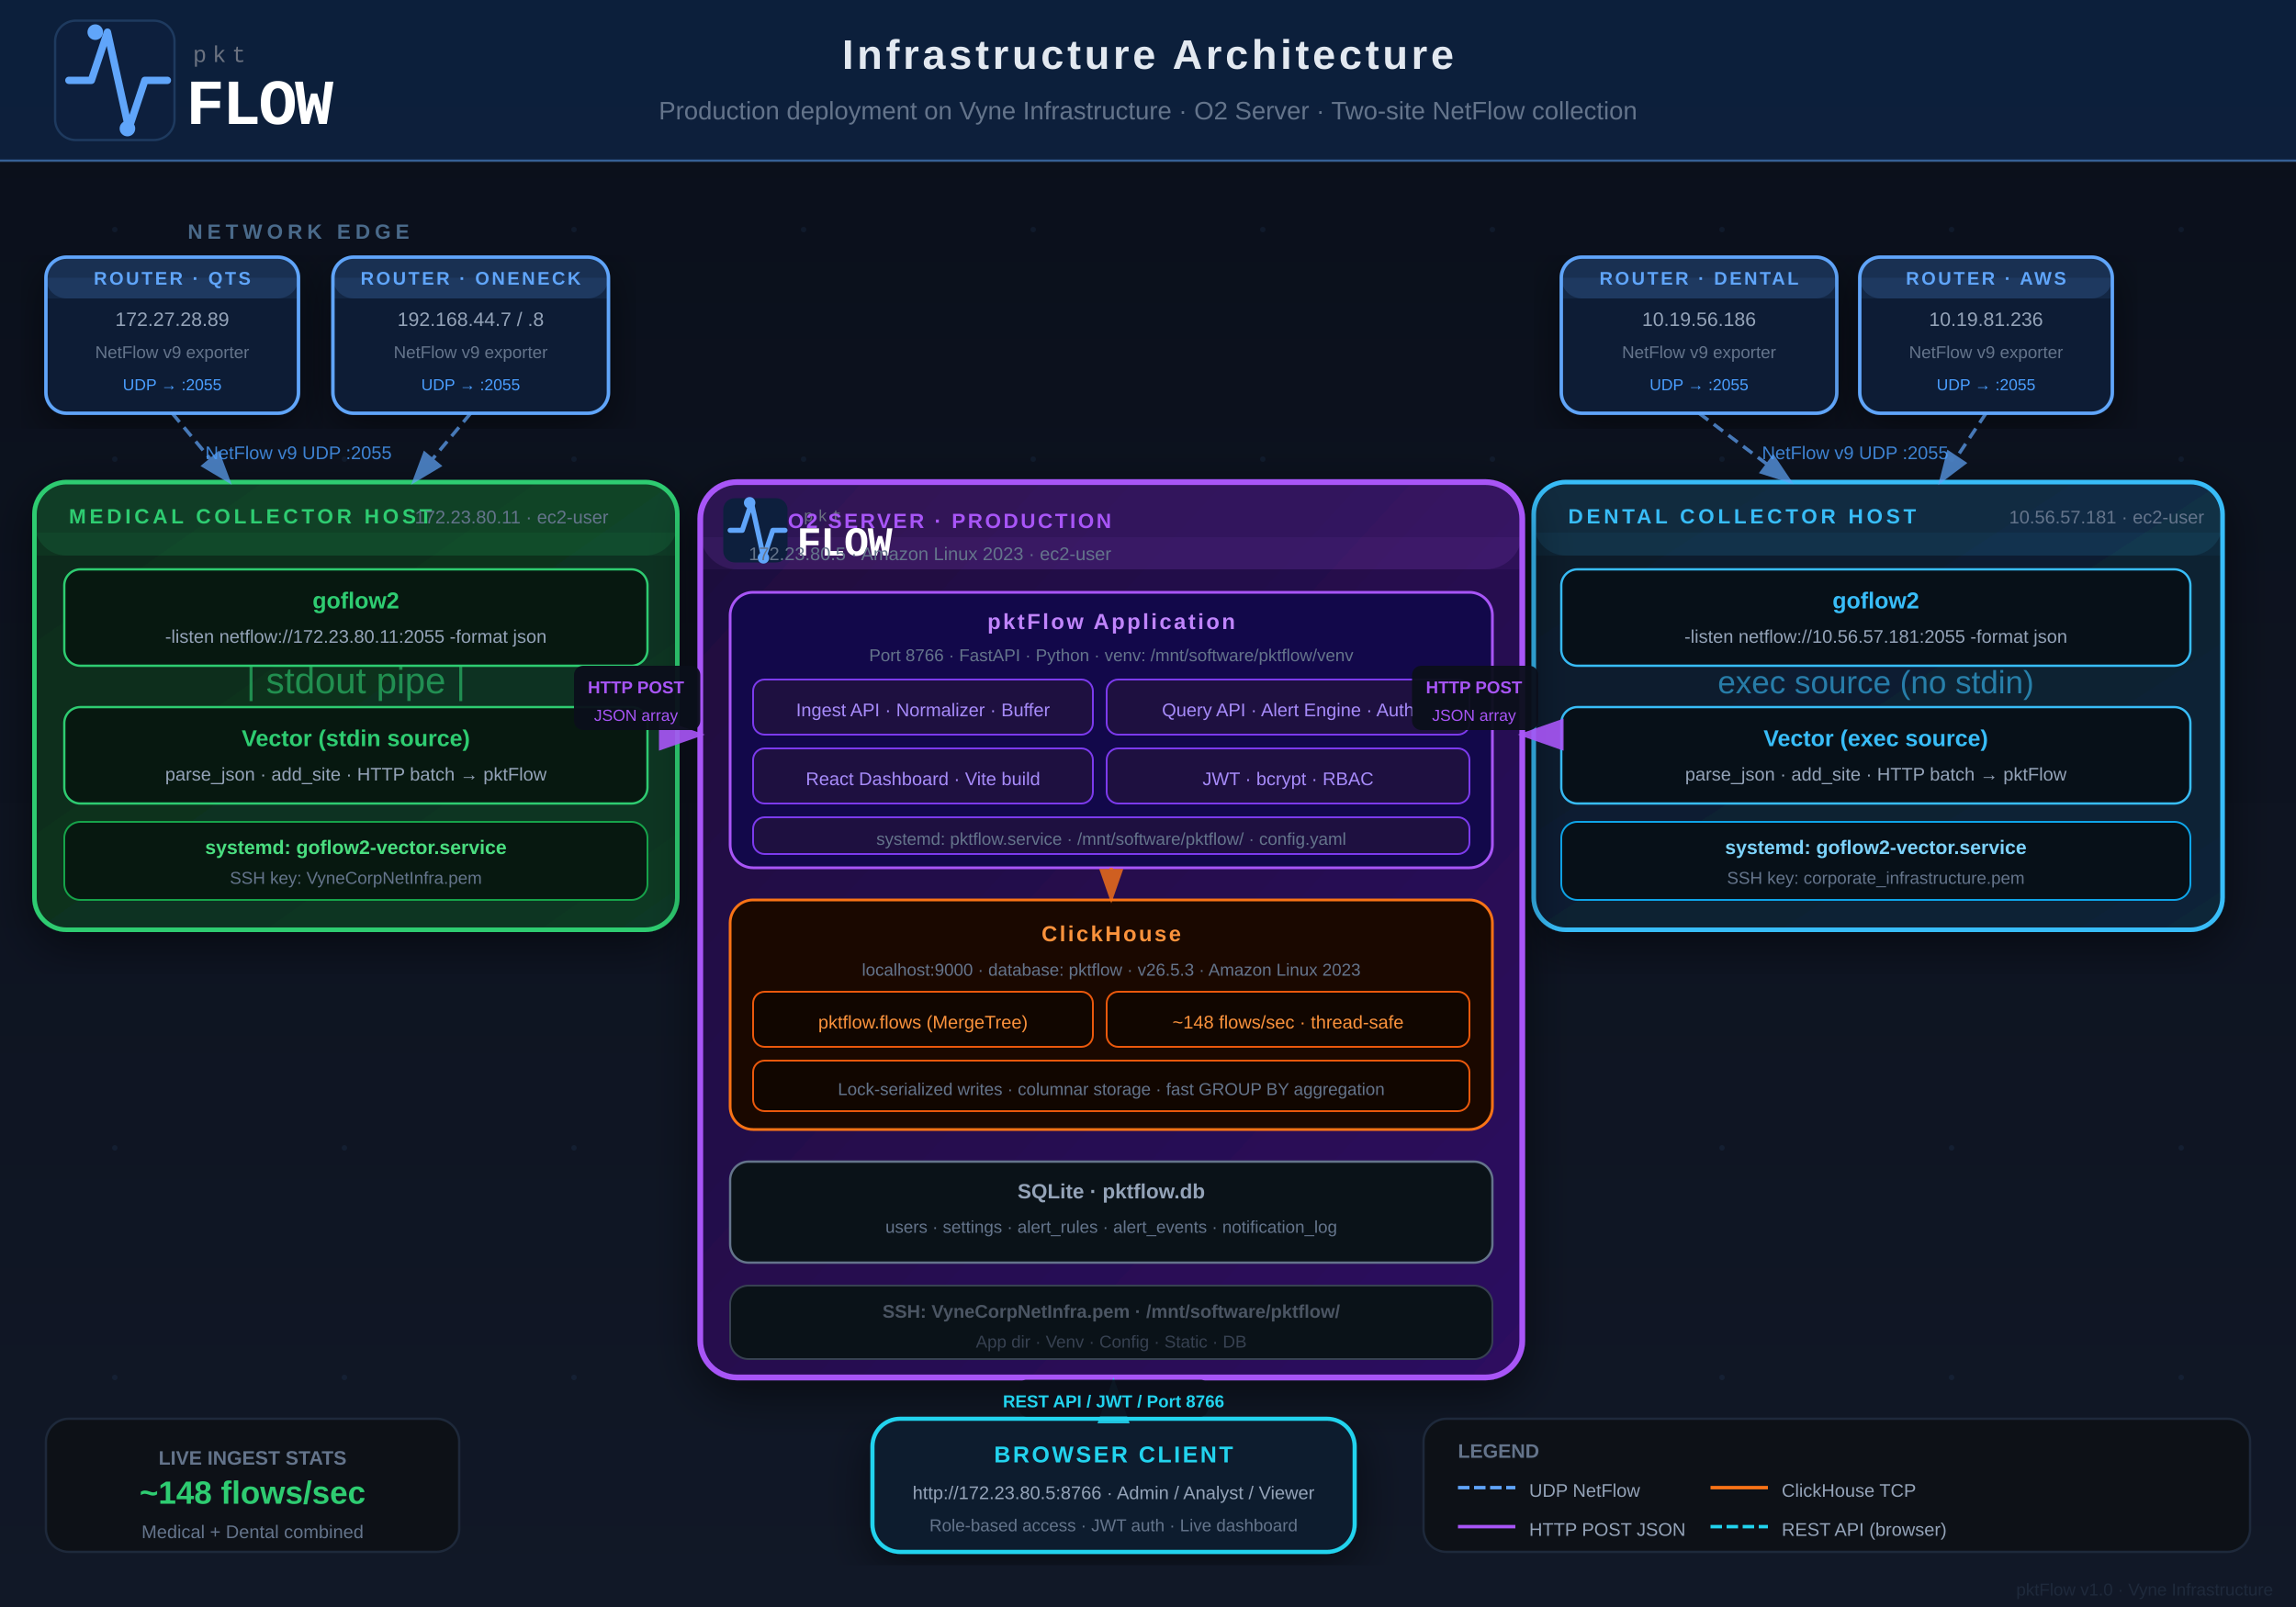
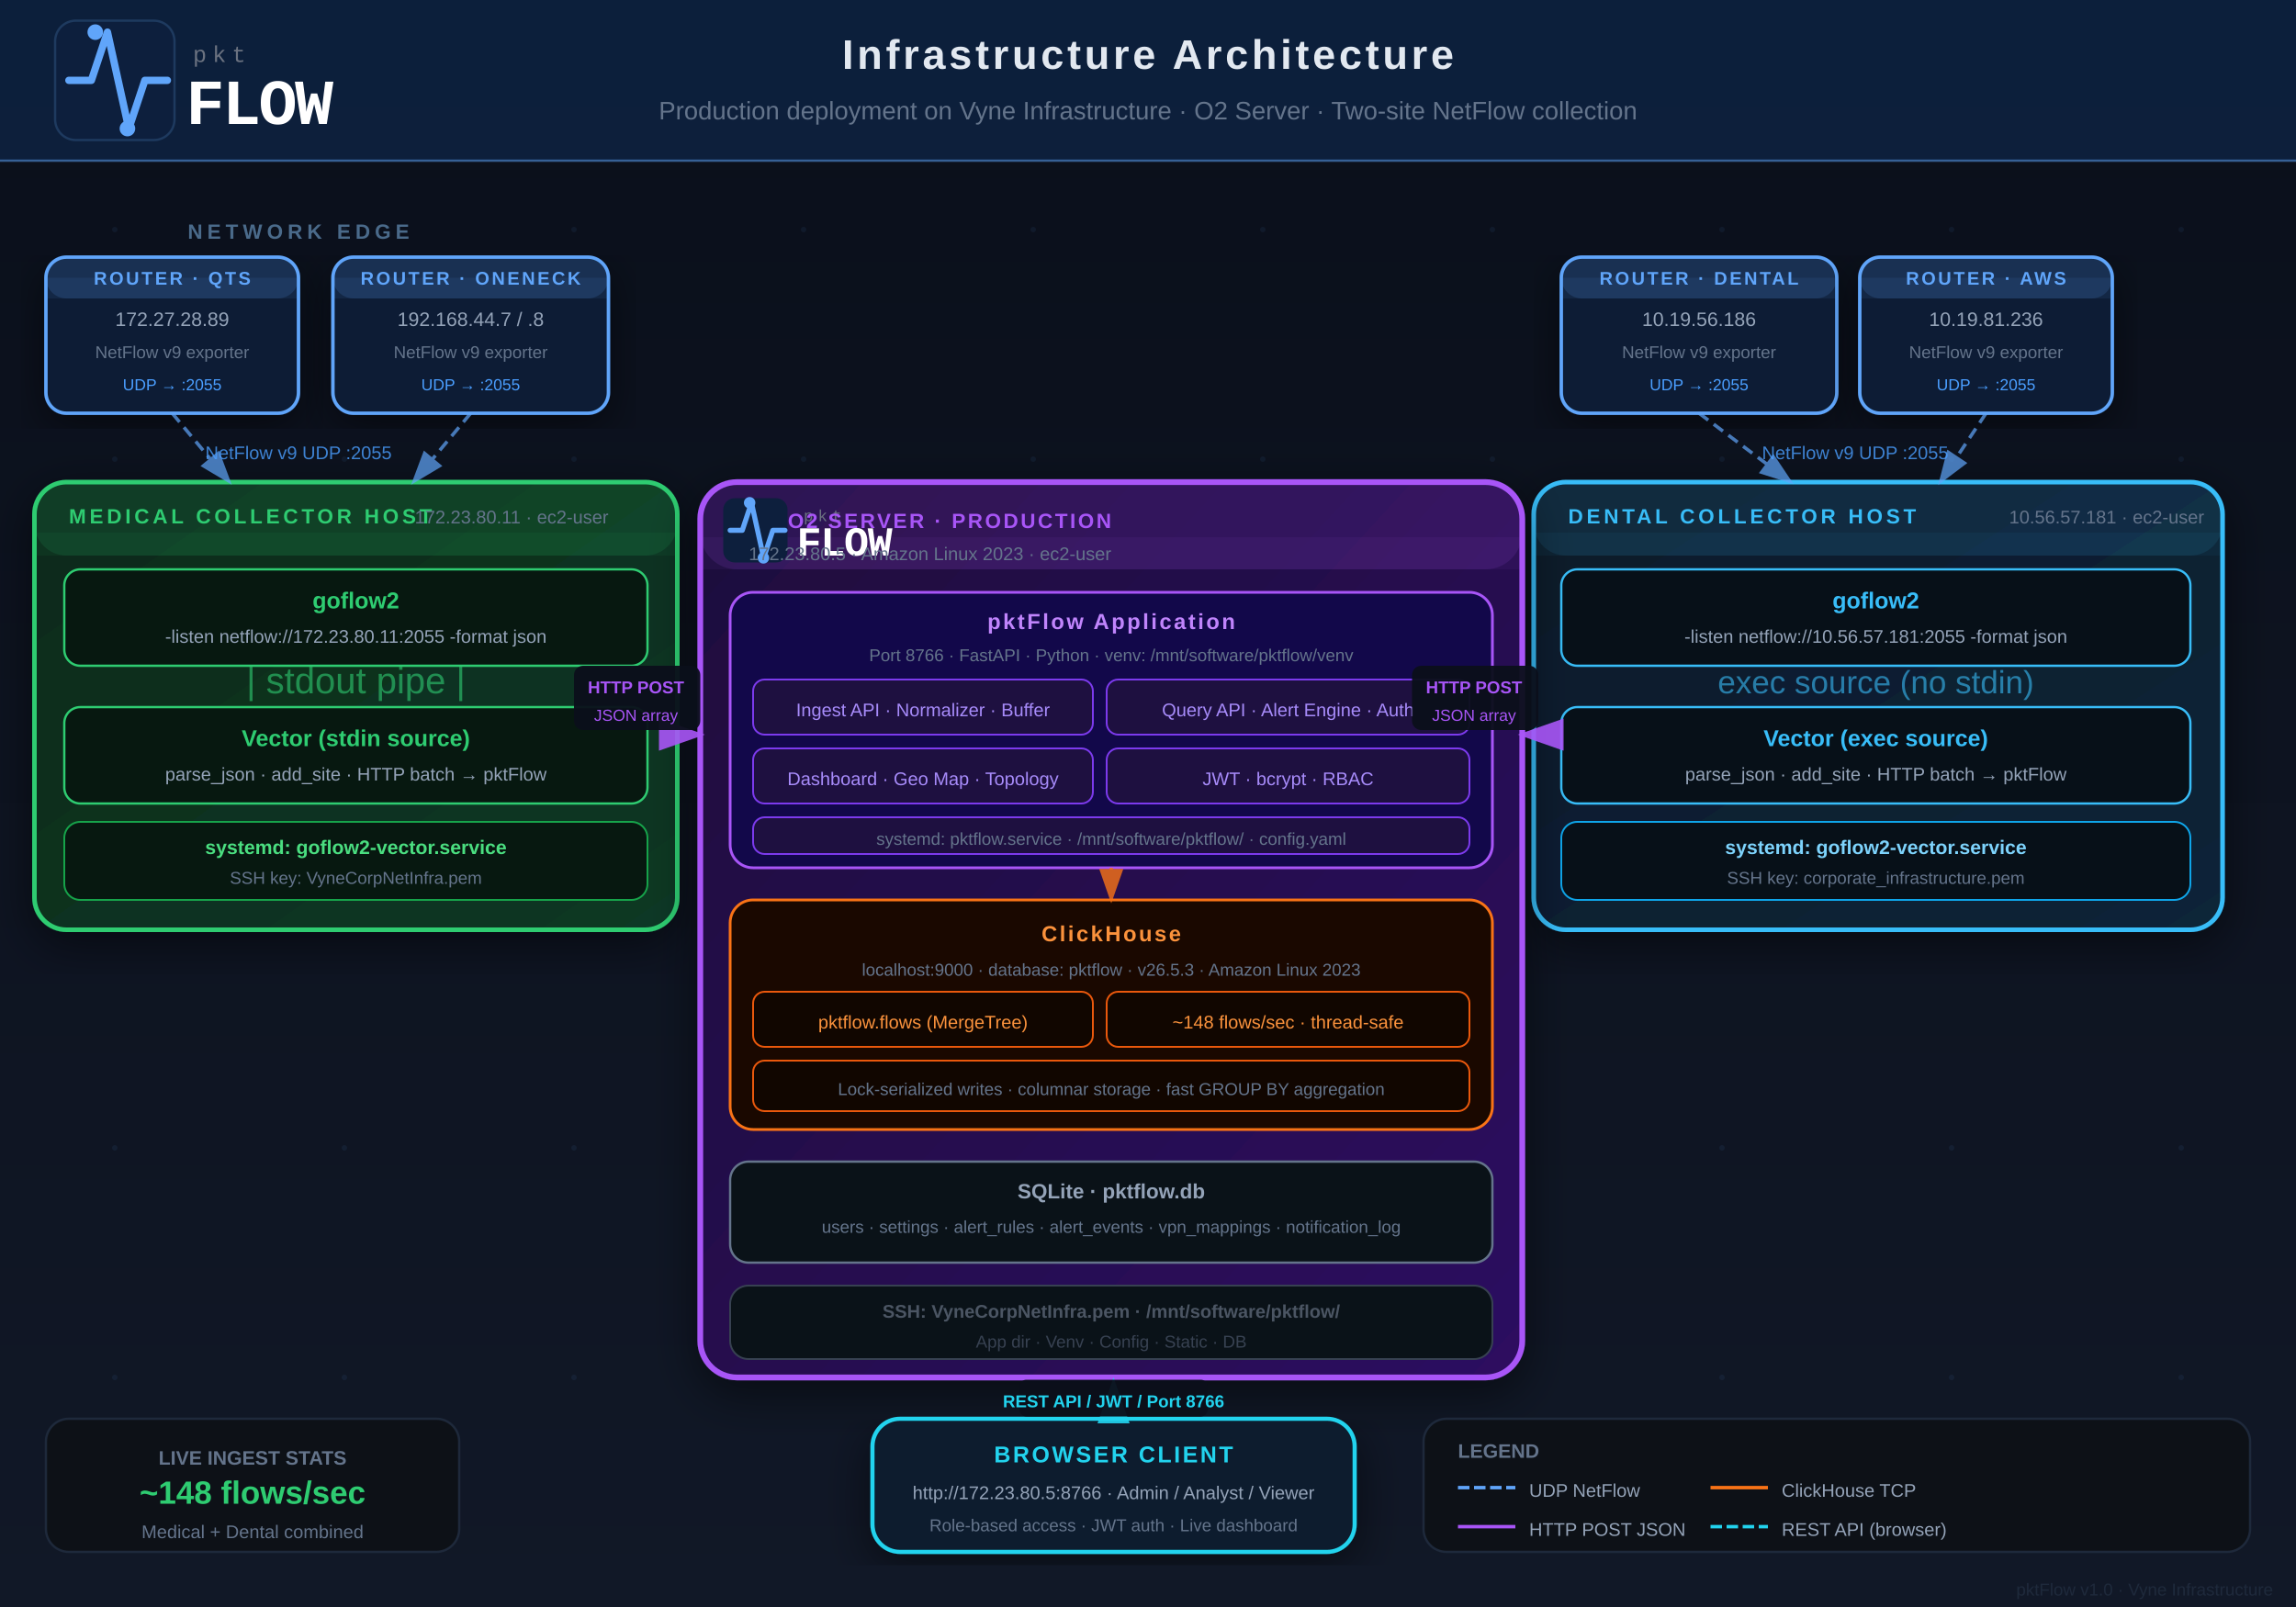
<svg xmlns="http://www.w3.org/2000/svg" viewBox="0 0 1000 700" font-family="'Segoe UI', Arial, sans-serif">
  <defs>
    <linearGradient id="bg" x1="0" y1="0" x2="0" y2="1">
      <stop offset="0%" stop-color="#0a0f1a" />
      <stop offset="100%" stop-color="#111827" />
    </linearGradient>
    <linearGradient id="o2grad" x1="0" y1="0" x2="1" y2="1">
      <stop offset="0%" stop-color="#1e0a3c" />
      <stop offset="100%" stop-color="#2d1060" />
    </linearGradient>
    <linearGradient id="medGrad" x1="0" y1="0" x2="1" y2="1">
      <stop offset="0%" stop-color="#0a2a1a" />
      <stop offset="100%" stop-color="#0f3825" />
    </linearGradient>
    <linearGradient id="denGrad" x1="0" y1="0" x2="1" y2="1">
      <stop offset="0%" stop-color="#0a1a2a" />
      <stop offset="100%" stop-color="#0f2538" />
    </linearGradient>
    <filter id="glow2">
      <feGaussianBlur stdDeviation="4" result="blur" />
      <feMerge>
        <feMergeNode in="blur" />
        <feMergeNode in="SourceGraphic" />
      </feMerge>
    </filter>
    <filter id="drop">
      <feDropShadow dx="0" dy="6" stdDeviation="10" flood-color="#000" flood-opacity="0.5" />
    </filter>
    <marker id="arr1" markerWidth="10" markerHeight="7" refX="9" refY="3.5" orient="auto">
      <polygon points="0 0, 10 3.5, 0 7" fill="#60a5fa" />
    </marker>
    <marker id="arr2" markerWidth="10" markerHeight="7" refX="9" refY="3.5" orient="auto">
      <polygon points="0 0, 10 3.5, 0 7" fill="#a855f7" />
    </marker>
    <marker id="arr3" markerWidth="10" markerHeight="7" refX="9" refY="3.5" orient="auto">
      <polygon points="0 0, 10 3.5, 0 7" fill="#22d3ee" />
    </marker>
    <marker id="arr4" markerWidth="10" markerHeight="7" refX="9" refY="3.5" orient="auto">
      <polygon points="0 0, 10 3.5, 0 7" fill="#f97316" />
    </marker>
  </defs>
  <rect width="1000" height="700" fill="url(#bg)" />
  <g opacity="0.07" fill="#60a5fa">
    <circle cx="50" cy="100" r="1.2" />
    <circle cx="150" cy="100" r="1.2" />
    <circle cx="250" cy="100" r="1.2" />
    <circle cx="350" cy="100" r="1.2" />
    <circle cx="450" cy="100" r="1.2" />
    <circle cx="550" cy="100" r="1.2" />
    <circle cx="650" cy="100" r="1.2" />
    <circle cx="750" cy="100" r="1.2" />
    <circle cx="850" cy="100" r="1.2" />
    <circle cx="950" cy="100" r="1.2" />
    <circle cx="50" cy="200" r="1.2" />
    <circle cx="150" cy="200" r="1.2" />
    <circle cx="250" cy="200" r="1.2" />
    <circle cx="350" cy="200" r="1.2" />
    <circle cx="450" cy="200" r="1.2" />
    <circle cx="550" cy="200" r="1.2" />
    <circle cx="650" cy="200" r="1.2" />
    <circle cx="750" cy="200" r="1.2" />
    <circle cx="850" cy="200" r="1.2" />
    <circle cx="950" cy="200" r="1.2" />
    <circle cx="50" cy="300" r="1.2" />
    <circle cx="150" cy="300" r="1.2" />
    <circle cx="250" cy="300" r="1.2" />
    <circle cx="350" cy="300" r="1.2" />
    <circle cx="450" cy="300" r="1.2" />
    <circle cx="550" cy="300" r="1.2" />
    <circle cx="650" cy="300" r="1.2" />
    <circle cx="750" cy="300" r="1.2" />
    <circle cx="850" cy="300" r="1.2" />
    <circle cx="950" cy="300" r="1.2" />
    <circle cx="50" cy="400" r="1.2" />
    <circle cx="150" cy="400" r="1.2" />
    <circle cx="250" cy="400" r="1.2" />
    <circle cx="350" cy="400" r="1.2" />
    <circle cx="450" cy="400" r="1.2" />
    <circle cx="550" cy="400" r="1.2" />
    <circle cx="650" cy="400" r="1.2" />
    <circle cx="750" cy="400" r="1.2" />
    <circle cx="850" cy="400" r="1.2" />
    <circle cx="950" cy="400" r="1.2" />
    <circle cx="50" cy="500" r="1.2" />
    <circle cx="150" cy="500" r="1.2" />
    <circle cx="250" cy="500" r="1.2" />
    <circle cx="350" cy="500" r="1.2" />
    <circle cx="450" cy="500" r="1.2" />
    <circle cx="550" cy="500" r="1.2" />
    <circle cx="650" cy="500" r="1.2" />
    <circle cx="750" cy="500" r="1.2" />
    <circle cx="850" cy="500" r="1.2" />
    <circle cx="950" cy="500" r="1.2" />
    <circle cx="50" cy="600" r="1.2" />
    <circle cx="150" cy="600" r="1.2" />
    <circle cx="250" cy="600" r="1.2" />
    <circle cx="350" cy="600" r="1.2" />
    <circle cx="450" cy="600" r="1.2" />
    <circle cx="550" cy="600" r="1.2" />
    <circle cx="650" cy="600" r="1.2" />
    <circle cx="750" cy="600" r="1.2" />
    <circle cx="850" cy="600" r="1.2" />
    <circle cx="950" cy="600" r="1.2" />
  </g>
  <rect x="0" y="0" width="1000" height="70" fill="#0d1f3d" opacity="0.95" />
  <line x1="0" y1="70" x2="1000" y2="70" stroke="#60a5fa" stroke-width="1" opacity="0.5" />
  <rect x="24" y="9" width="52" height="52" rx="9" fill="#0d1f3d" stroke="#1e3a5f" stroke-width="1" />
  <path d="M30 35h9.8l7-21 9.3 42 7-21h9.8" stroke="#60a5fa" stroke-width="3.2" stroke-linecap="round" stroke-linejoin="round" fill="none" />
  <circle cx="41.5" cy="14" r="3.4" fill="#60a5fa" />
  <circle cx="55.5" cy="56" r="3.4" fill="#60a5fa" />
  <text x="84" y="27" font-family="Courier New,Courier,monospace" font-size="10" fill="#6b7280" letter-spacing="2.5">pkt</text>
  <text x="81" y="54" font-family="Courier New,Courier,monospace" font-size="28" font-weight="700" fill="white" letter-spacing="-1">FLOW</text>
  <text x="500" y="30" text-anchor="middle" fill="#e2e8f0" font-size="18" font-weight="700" letter-spacing="1.5">Infrastructure Architecture</text>
  <text x="500" y="52" text-anchor="middle" fill="#64748b" font-size="11">Production deployment on Vyne Infrastructure · O2 Server · Two-site NetFlow collection</text>
  <text x="130" y="104" text-anchor="middle" fill="#4a6a8a" font-size="9" font-weight="700" letter-spacing="2">NETWORK EDGE</text>
  <rect x="20" y="112" width="110" height="68" rx="9" fill="#0f1f35" stroke="#60a5fa" stroke-width="1.5" filter="url(#drop)" />
  <rect x="20" y="112" width="110" height="18" rx="9" fill="#60a5fa" fill-opacity="0.15" />
  <rect x="20" y="121" width="110" height="9" fill="#60a5fa" fill-opacity="0.08" />
  <text x="75" y="124" text-anchor="middle" fill="#60a5fa" font-size="8" font-weight="700" letter-spacing="1">ROUTER · QTS</text>
  <text x="75" y="142" text-anchor="middle" fill="#94a3b8" font-size="8.5">172.27.28.89</text>
  <text x="75" y="156" text-anchor="middle" fill="#64748b" font-size="7.5">NetFlow v9 exporter</text>
  <text x="75" y="170" text-anchor="middle" fill="#4a9eff" font-size="7">UDP → :2055</text>
  <rect x="145" y="112" width="120" height="68" rx="9" fill="#0f1f35" stroke="#60a5fa" stroke-width="1.5" filter="url(#drop)" />
  <rect x="145" y="112" width="120" height="18" rx="9" fill="#60a5fa" fill-opacity="0.15" />
  <rect x="145" y="121" width="120" height="9" fill="#60a5fa" fill-opacity="0.08" />
  <text x="205" y="124" text-anchor="middle" fill="#60a5fa" font-size="8" font-weight="700" letter-spacing="1">ROUTER · ONENECK</text>
  <text x="205" y="142" text-anchor="middle" fill="#94a3b8" font-size="8.5">192.168.44.7 / .8</text>
  <text x="205" y="156" text-anchor="middle" fill="#64748b" font-size="7.5">NetFlow v9 exporter</text>
  <text x="205" y="170" text-anchor="middle" fill="#4a9eff" font-size="7">UDP → :2055</text>
  <rect x="680" y="112" width="120" height="68" rx="9" fill="#0f1f35" stroke="#60a5fa" stroke-width="1.5" filter="url(#drop)" />
  <rect x="680" y="112" width="120" height="18" rx="9" fill="#60a5fa" fill-opacity="0.15" />
  <rect x="680" y="121" width="120" height="9" fill="#60a5fa" fill-opacity="0.08" />
  <text x="740" y="124" text-anchor="middle" fill="#60a5fa" font-size="8" font-weight="700" letter-spacing="1">ROUTER · DENTAL</text>
  <text x="740" y="142" text-anchor="middle" fill="#94a3b8" font-size="8.5">10.19.56.186</text>
  <text x="740" y="156" text-anchor="middle" fill="#64748b" font-size="7.5">NetFlow v9 exporter</text>
  <text x="740" y="170" text-anchor="middle" fill="#4a9eff" font-size="7">UDP → :2055</text>
  <rect x="810" y="112" width="110" height="68" rx="9" fill="#0f1f35" stroke="#60a5fa" stroke-width="1.5" filter="url(#drop)" />
  <rect x="810" y="112" width="110" height="18" rx="9" fill="#60a5fa" fill-opacity="0.15" />
  <rect x="810" y="121" width="110" height="9" fill="#60a5fa" fill-opacity="0.08" />
  <text x="865" y="124" text-anchor="middle" fill="#60a5fa" font-size="8" font-weight="700" letter-spacing="1">ROUTER · AWS</text>
  <text x="865" y="142" text-anchor="middle" fill="#94a3b8" font-size="8.5">10.19.81.236</text>
  <text x="865" y="156" text-anchor="middle" fill="#64748b" font-size="7.5">NetFlow v9 exporter</text>
  <text x="865" y="170" text-anchor="middle" fill="#4a9eff" font-size="7">UDP → :2055</text>
  <rect x="15" y="210" width="280" height="195" rx="14" fill="url(#medGrad)" stroke="#2ecc71" stroke-width="2" filter="url(#drop)" />
  <rect x="15" y="210" width="280" height="32" rx="14" fill="#2ecc71" fill-opacity="0.12" />
  <rect x="15" y="232" width="280" height="10" fill="#2ecc71" fill-opacity="0.06" />
  <text x="30" y="228" fill="#2ecc71" font-size="9" font-weight="700" letter-spacing="1.5">MEDICAL COLLECTOR HOST</text>
  <text x="265" y="228" text-anchor="end" fill="#64748b" font-size="8">172.23.80.11 · ec2-user</text>
  <rect x="28" y="248" width="254" height="42" rx="7" fill="#071810" stroke="#2ecc71" stroke-width="1" />
  <text x="155" y="265" text-anchor="middle" fill="#2ecc71" font-size="10" font-weight="700">goflow2</text>
  <text x="155" y="280" text-anchor="middle" fill="#94a3b8" font-size="8">-listen netflow://172.23.80.11:2055 -format json</text>
  <text x="155" y="302" text-anchor="middle" fill="#2ecc71" font-size="16" opacity="0.6">|  stdout pipe  |</text>
  <rect x="28" y="308" width="254" height="42" rx="7" fill="#071810" stroke="#2ecc71" stroke-width="1" />
  <text x="155" y="325" text-anchor="middle" fill="#2ecc71" font-size="10" font-weight="700">Vector (stdin source)</text>
  <text x="155" y="340" text-anchor="middle" fill="#94a3b8" font-size="8">parse_json · add_site · HTTP batch → pktFlow</text>
  <rect x="28" y="358" width="254" height="34" rx="7" fill="#071810" stroke="#16a34a" stroke-width="0.8" />
  <text x="155" y="372" text-anchor="middle" fill="#4ade80" font-size="8.5" font-weight="600">systemd: goflow2-vector.service</text>
  <text x="155" y="385" text-anchor="middle" fill="#64748b" font-size="7.5">SSH key: VyneCorpNetInfra.pem</text>
  <rect x="668" y="210" width="300" height="195" rx="14" fill="url(#denGrad)" stroke="#38bdf8" stroke-width="2" filter="url(#drop)" />
  <rect x="668" y="210" width="300" height="32" rx="14" fill="#38bdf8" fill-opacity="0.10" />
  <rect x="668" y="232" width="300" height="10" fill="#38bdf8" fill-opacity="0.05" />
  <text x="683" y="228" fill="#38bdf8" font-size="9" font-weight="700" letter-spacing="1.5">DENTAL COLLECTOR HOST</text>
  <text x="960" y="228" text-anchor="end" fill="#64748b" font-size="8">10.56.57.181 · ec2-user</text>
  <rect x="680" y="248" width="274" height="42" rx="7" fill="#071018" stroke="#38bdf8" stroke-width="1" />
  <text x="817" y="265" text-anchor="middle" fill="#38bdf8" font-size="10" font-weight="700">goflow2</text>
  <text x="817" y="280" text-anchor="middle" fill="#94a3b8" font-size="8">-listen netflow://10.56.57.181:2055 -format json</text>
  <text x="817" y="302" text-anchor="middle" fill="#38bdf8" font-size="14" opacity="0.6">exec source (no stdin)</text>
  <rect x="680" y="308" width="274" height="42" rx="7" fill="#071018" stroke="#38bdf8" stroke-width="1" />
  <text x="817" y="325" text-anchor="middle" fill="#38bdf8" font-size="10" font-weight="700">Vector (exec source)</text>
  <text x="817" y="340" text-anchor="middle" fill="#94a3b8" font-size="8">parse_json · add_site · HTTP batch → pktFlow</text>
  <rect x="680" y="358" width="274" height="34" rx="7" fill="#071018" stroke="#0ea5e9" stroke-width="0.8" />
  <text x="817" y="372" text-anchor="middle" fill="#7dd3fc" font-size="8.5" font-weight="600">systemd: goflow2-vector.service</text>
  <text x="817" y="385" text-anchor="middle" fill="#64748b" font-size="7.5">SSH key: corporate_infrastructure.pem</text>
  <rect x="305" y="210" width="358" height="390" rx="16" fill="url(#o2grad)" stroke="#a855f7" stroke-width="2.5" filter="url(#drop)" />
  <rect x="305" y="210" width="358" height="38" rx="16" fill="#a855f7" fill-opacity="0.12" />
  <rect x="305" y="234" width="358" height="14" fill="#a855f7" fill-opacity="0.06" />
  <rect x="315" y="217" width="28" height="28" rx="5" fill="#0d1f3d" />
  <path d="M318 231h5.3l4-12 5.3 24 4-12h5.3" stroke="#60a5fa" stroke-width="2.2" stroke-linecap="round" stroke-linejoin="round" fill="none" />
  <circle cx="326.5" cy="219" r="2.5" fill="#60a5fa" />
  <circle cx="332.5" cy="243" r="2.5" fill="#60a5fa" />
  <text x="350" y="227" font-family="Courier New,Courier,monospace" font-size="7" fill="#6b7280" letter-spacing="2">pkt</text>
  <text x="347" y="242" font-family="Courier New,Courier,monospace" font-size="18" font-weight="700" fill="white" letter-spacing="-0.5">FLOW</text>
  <text x="484" y="230" text-anchor="end" fill="#a855f7" font-size="9" font-weight="700" letter-spacing="1">O2 SERVER · PRODUCTION</text>
  <text x="484" y="244" text-anchor="end" fill="#64748b" font-size="8">172.23.80.5 · Amazon Linux 2023 · ec2-user</text>
  <rect x="318" y="258" width="332" height="120" rx="10" fill="#12084a" stroke="#a855f7" stroke-width="1.2" />
  <text x="484" y="274" text-anchor="middle" fill="#c084fc" font-size="9.5" font-weight="700" letter-spacing="1">pktFlow Application</text>
  <text x="484" y="288" text-anchor="middle" fill="#64748b" font-size="7.5">Port 8766 · FastAPI · Python · venv: /mnt/software/pktflow/venv</text>
  <rect x="328" y="296" width="148" height="24" rx="5" fill="#1e1040" stroke="#7c3aed" stroke-width="0.8" />
  <text x="402" y="312" text-anchor="middle" fill="#a78bfa" font-size="8">Ingest API · Normalizer · Buffer</text>
  <rect x="482" y="296" width="158" height="24" rx="5" fill="#1e1040" stroke="#7c3aed" stroke-width="0.8" />
  <text x="561" y="312" text-anchor="middle" fill="#a78bfa" font-size="8">Query API · Alert Engine · Auth</text>
  <rect x="328" y="326" width="148" height="24" rx="5" fill="#1e1040" stroke="#7c3aed" stroke-width="0.8" />
-   <text x="402" y="342" text-anchor="middle" fill="#a78bfa" font-size="8">React Dashboard · Vite build</text>
+   <text x="402" y="342" text-anchor="middle" fill="#a78bfa" font-size="8">Dashboard · Geo Map · Topology</text>
  <rect x="482" y="326" width="158" height="24" rx="5" fill="#1e1040" stroke="#7c3aed" stroke-width="0.8" />
  <text x="561" y="342" text-anchor="middle" fill="#a78bfa" font-size="8">JWT · bcrypt · RBAC</text>
  <rect x="328" y="356" width="312" height="16" rx="5" fill="#1e1040" stroke="#7c3aed" stroke-width="0.8" />
  <text x="484" y="368" text-anchor="middle" fill="#64748b" font-size="7.5">systemd: pktflow.service · /mnt/software/pktflow/ · config.yaml</text>
  <rect x="318" y="392" width="332" height="100" rx="10" fill="#1a0800" stroke="#f97316" stroke-width="1.2" />
  <text x="484" y="410" text-anchor="middle" fill="#fb923c" font-size="9.5" font-weight="700" letter-spacing="1">ClickHouse</text>
  <text x="484" y="425" text-anchor="middle" fill="#64748b" font-size="7.5">localhost:9000 · database: pktflow · v26.5.3 · Amazon Linux 2023</text>
  <rect x="328" y="432" width="148" height="24" rx="5" fill="#110600" stroke="#ea580c" stroke-width="0.8" />
  <text x="402" y="448" text-anchor="middle" fill="#fb923c" font-size="8">pktflow.flows (MergeTree)</text>
  <rect x="482" y="432" width="158" height="24" rx="5" fill="#110600" stroke="#ea580c" stroke-width="0.8" />
  <text x="561" y="448" text-anchor="middle" fill="#fb923c" font-size="8">~148 flows/sec · thread-safe</text>
  <rect x="328" y="462" width="312" height="22" rx="5" fill="#110600" stroke="#ea580c" stroke-width="0.8" />
  <text x="484" y="477" text-anchor="middle" fill="#64748b" font-size="7.5">Lock-serialized writes · columnar storage · fast GROUP BY aggregation</text>
  <rect x="318" y="506" width="332" height="44" rx="8" fill="#0a1218" stroke="#64748b" stroke-width="1" />
  <text x="484" y="522" text-anchor="middle" fill="#94a3b8" font-size="9" font-weight="600">SQLite · pktflow.db</text>
-   <text x="484" y="537" text-anchor="middle" fill="#64748b" font-size="7.5">users · settings · alert_rules · alert_events · notification_log</text>
+   <text x="484" y="537" text-anchor="middle" fill="#64748b" font-size="7.5">users · settings · alert_rules · alert_events · vpn_mappings · notification_log</text>
  <rect x="318" y="560" width="332" height="32" rx="8" fill="#0a1218" stroke="#374151" stroke-width="0.8" />
  <text x="484" y="574" text-anchor="middle" fill="#4b5563" font-size="8" font-weight="600">SSH: VyneCorpNetInfra.pem · /mnt/software/pktflow/</text>
  <text x="484" y="587" text-anchor="middle" fill="#374151" font-size="7.5">App dir · Venv · Config · Static · DB</text>
  <rect x="380" y="618" width="210" height="58" rx="12" fill="#0a1e2e" stroke="#22d3ee" stroke-width="1.8" filter="url(#drop)" />
  <text x="485" y="637" text-anchor="middle" fill="#22d3ee" font-size="10" font-weight="700" letter-spacing="1">BROWSER CLIENT</text>
  <text x="485" y="653" text-anchor="middle" fill="#94a3b8" font-size="8">http://172.23.80.5:8766 · Admin / Analyst / Viewer</text>
  <text x="485" y="667" text-anchor="middle" fill="#64748b" font-size="7.5">Role-based access · JWT auth · Live dashboard</text>
  <line x1="75" y1="180" x2="100" y2="210" stroke="#60a5fa" stroke-width="1.5" stroke-dasharray="5,3" marker-end="url(#arr1)" opacity="0.7" />
  <line x1="205" y1="180" x2="180" y2="210" stroke="#60a5fa" stroke-width="1.5" stroke-dasharray="5,3" marker-end="url(#arr1)" opacity="0.7" />
  <line x1="740" y1="180" x2="780" y2="210" stroke="#60a5fa" stroke-width="1.5" stroke-dasharray="5,3" marker-end="url(#arr1)" opacity="0.7" />
  <line x1="865" y1="180" x2="845" y2="210" stroke="#60a5fa" stroke-width="1.5" stroke-dasharray="5,3" marker-end="url(#arr1)" opacity="0.7" />
  <line x1="295" y1="320" x2="305" y2="320" stroke="#a855f7" stroke-width="2" marker-end="url(#arr2)" opacity="0.9" />
  <rect x="250" y="290" width="55" height="28" rx="4" fill="#0a0f1a" opacity="0.95" />
  <text x="277" y="302" text-anchor="middle" fill="#a855f7" font-size="7.5" font-weight="600">HTTP POST</text>
  <text x="277" y="314" text-anchor="middle" fill="#a855f7" font-size="7">JSON array</text>
  <line x1="668" y1="320" x2="663" y2="320" stroke="#a855f7" stroke-width="2" marker-end="url(#arr2)" opacity="0.9" />
  <rect x="615" y="290" width="55" height="28" rx="4" fill="#0a0f1a" opacity="0.95" />
  <text x="642" y="302" text-anchor="middle" fill="#a855f7" font-size="7.5" font-weight="600">HTTP POST</text>
  <text x="642" y="314" text-anchor="middle" fill="#a855f7" font-size="7">JSON array</text>
  <line x1="484" y1="378" x2="484" y2="392" stroke="#f97316" stroke-width="1.5" marker-end="url(#arr4)" opacity="0.8" />
  <line x1="485" y1="618" x2="485" y2="602" stroke="#22d3ee" stroke-width="2" stroke-dasharray="5,3" marker-end="url(#arr3)" opacity="0.9" />
  <rect x="444" y="601" width="82" height="16" rx="3" fill="#0a0f1a" opacity="0.95" />
  <text x="485" y="613" text-anchor="middle" fill="#22d3ee" font-size="7.5" font-weight="600">REST API / JWT / Port 8766</text>
  <text x="130" y="200" text-anchor="middle" fill="#4a9eff" font-size="8" opacity="0.8">NetFlow v9 UDP :2055</text>
  <text x="808" y="200" text-anchor="middle" fill="#4a9eff" font-size="8" opacity="0.8">NetFlow v9 UDP :2055</text>
  <rect x="620" y="618" width="360" height="58" rx="10" fill="#0d1117" stroke="#1e293b" stroke-width="1" />
  <text x="635" y="635" fill="#64748b" font-size="8.5" font-weight="600">LEGEND</text>
  <line x1="635" y1="648" x2="660" y2="648" stroke="#60a5fa" stroke-width="1.5" stroke-dasharray="5,2" />
  <text x="666" y="652" fill="#94a3b8" font-size="8">UDP NetFlow</text>
  <line x1="635" y1="665" x2="660" y2="665" stroke="#a855f7" stroke-width="1.5" />
  <text x="666" y="669" fill="#94a3b8" font-size="8">HTTP POST JSON</text>
  <line x1="745" y1="648" x2="770" y2="648" stroke="#f97316" stroke-width="1.5" />
  <text x="776" y="652" fill="#94a3b8" font-size="8">ClickHouse TCP</text>
  <line x1="745" y1="665" x2="770" y2="665" stroke="#22d3ee" stroke-width="1.5" stroke-dasharray="5,2" />
  <text x="776" y="669" fill="#94a3b8" font-size="8">REST API (browser)</text>
  <rect x="20" y="618" width="180" height="58" rx="10" fill="#0d1117" stroke="#1e293b" stroke-width="1" />
  <text x="110" y="638" text-anchor="middle" fill="#64748b" font-size="8.5" font-weight="600">LIVE INGEST STATS</text>
  <text x="110" y="655" text-anchor="middle" fill="#2ecc71" font-size="14" font-weight="700">~148 flows/sec</text>
  <text x="110" y="670" text-anchor="middle" fill="#64748b" font-size="8">Medical + Dental combined</text>
  <text x="990" y="695" text-anchor="end" fill="#1e293b" font-size="7.5">pktFlow v1.0 · Vyne Infrastructure</text>
</svg>
